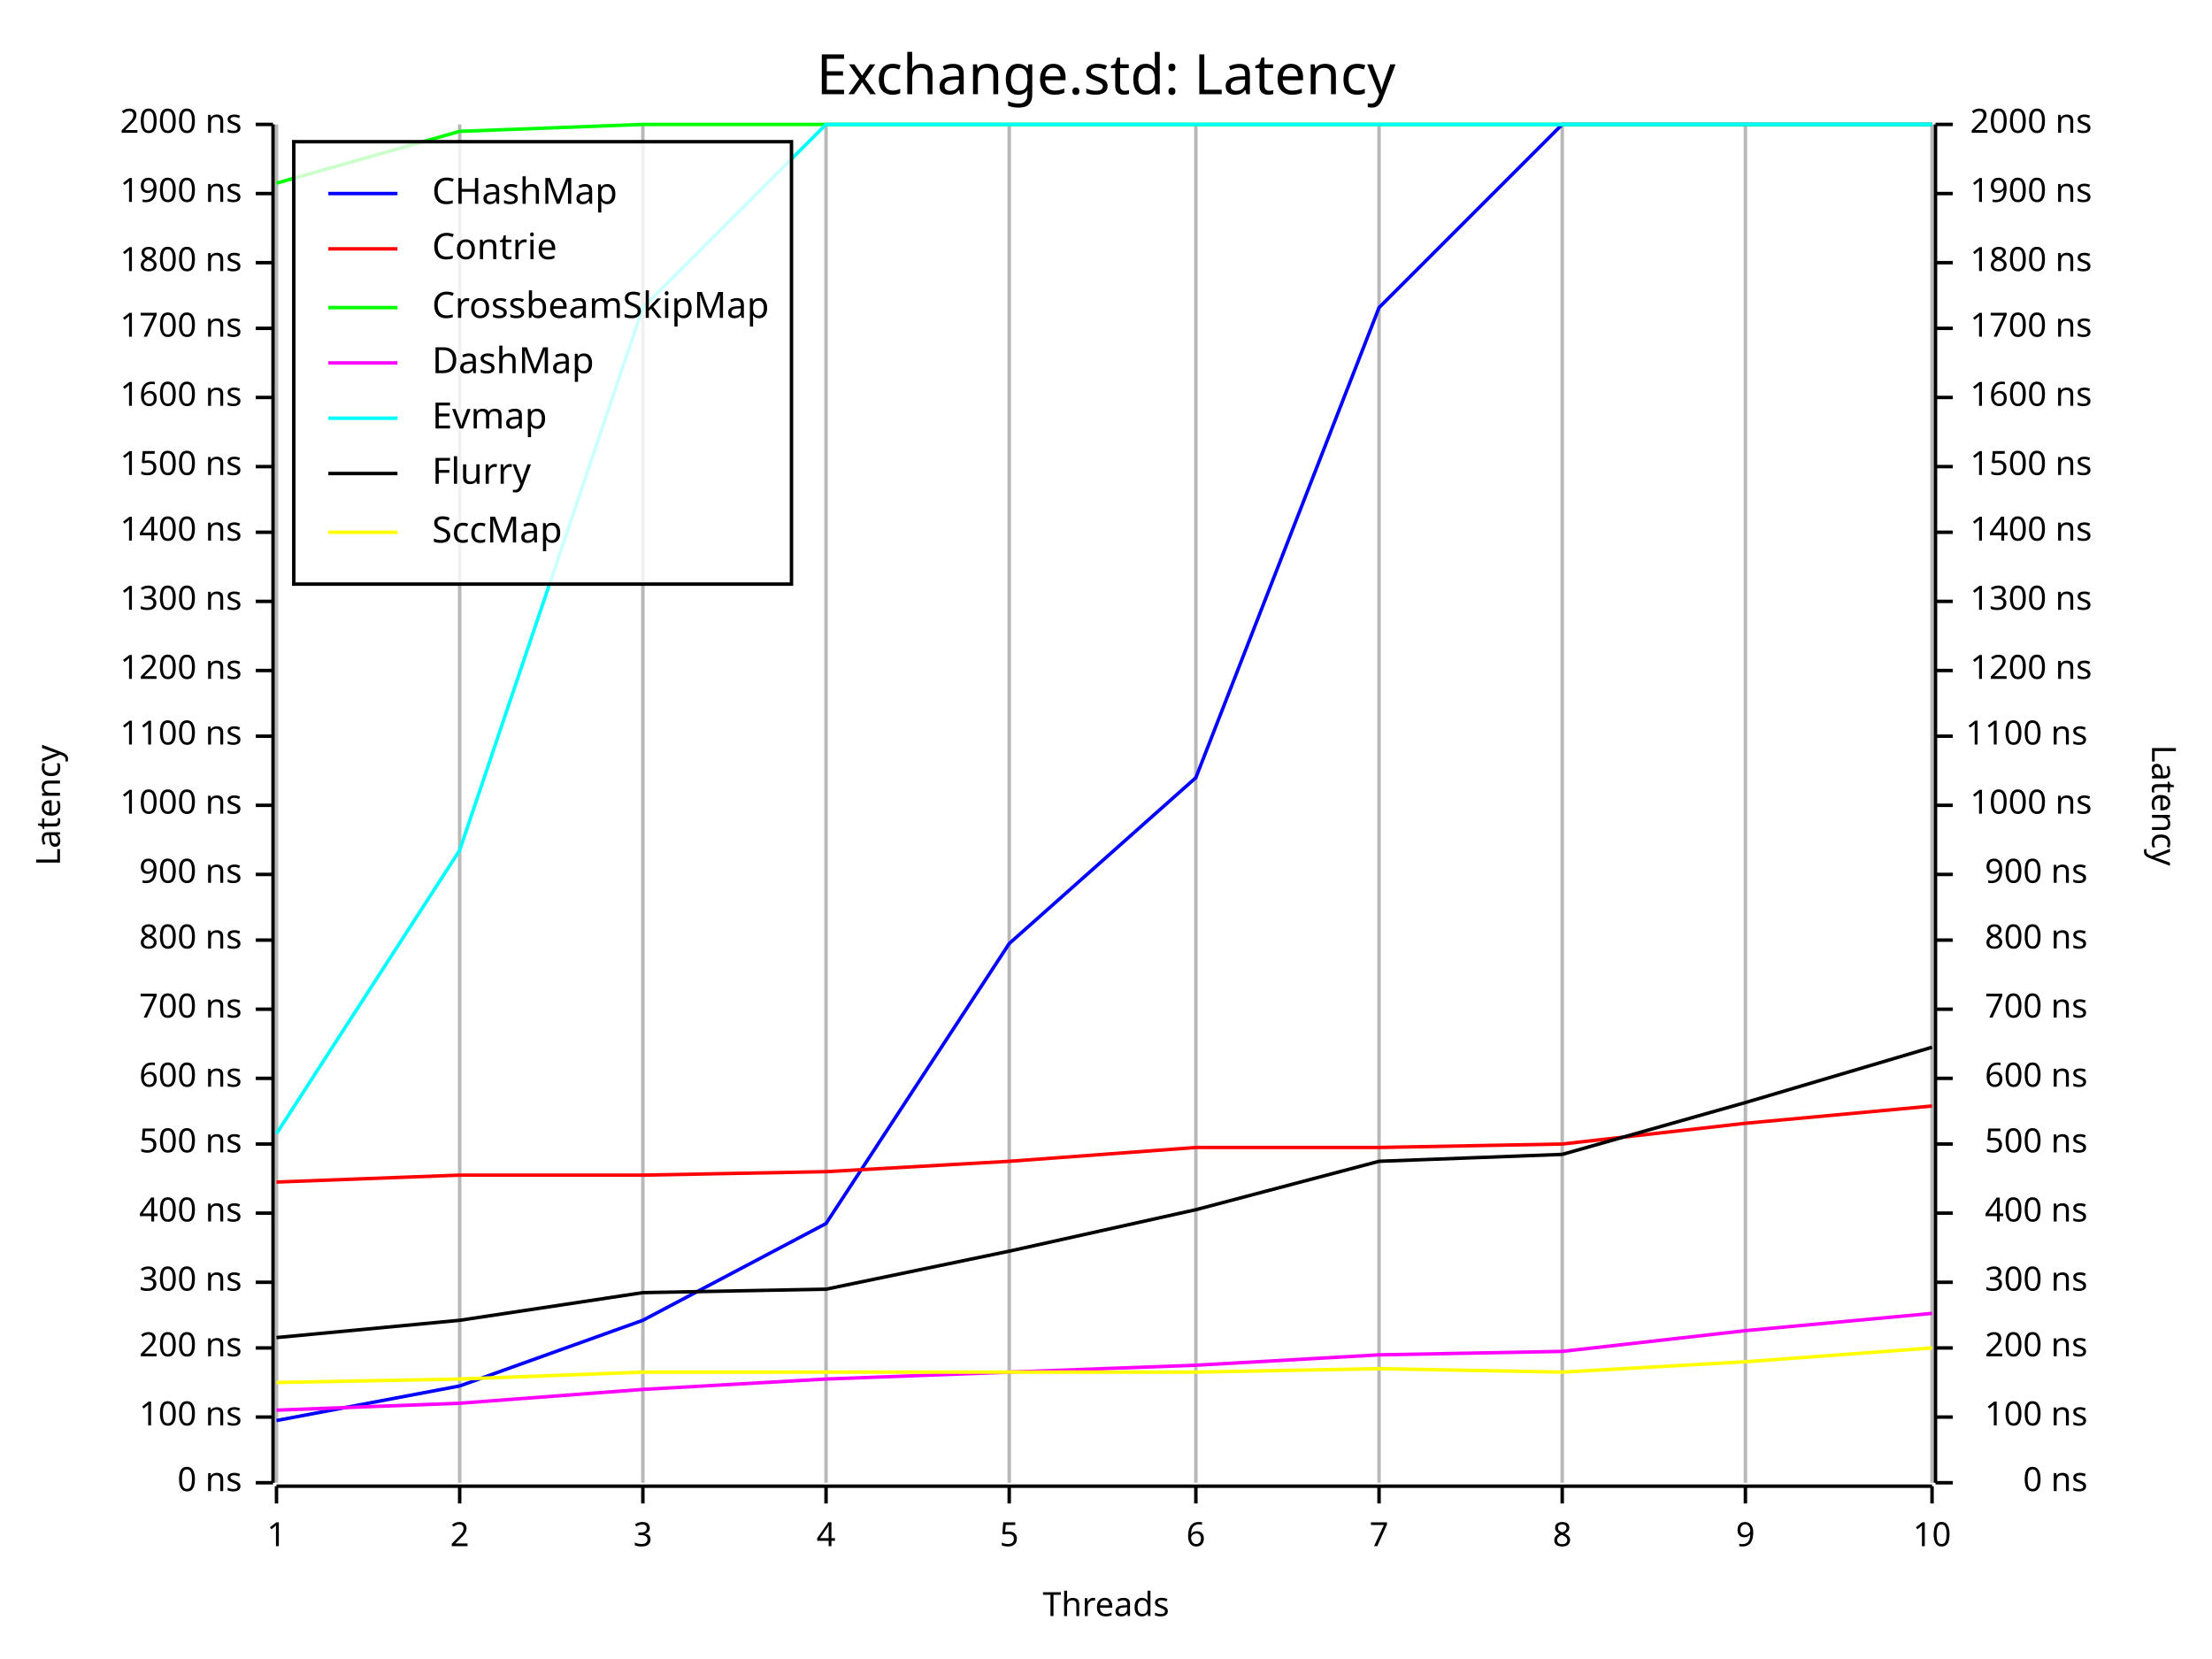
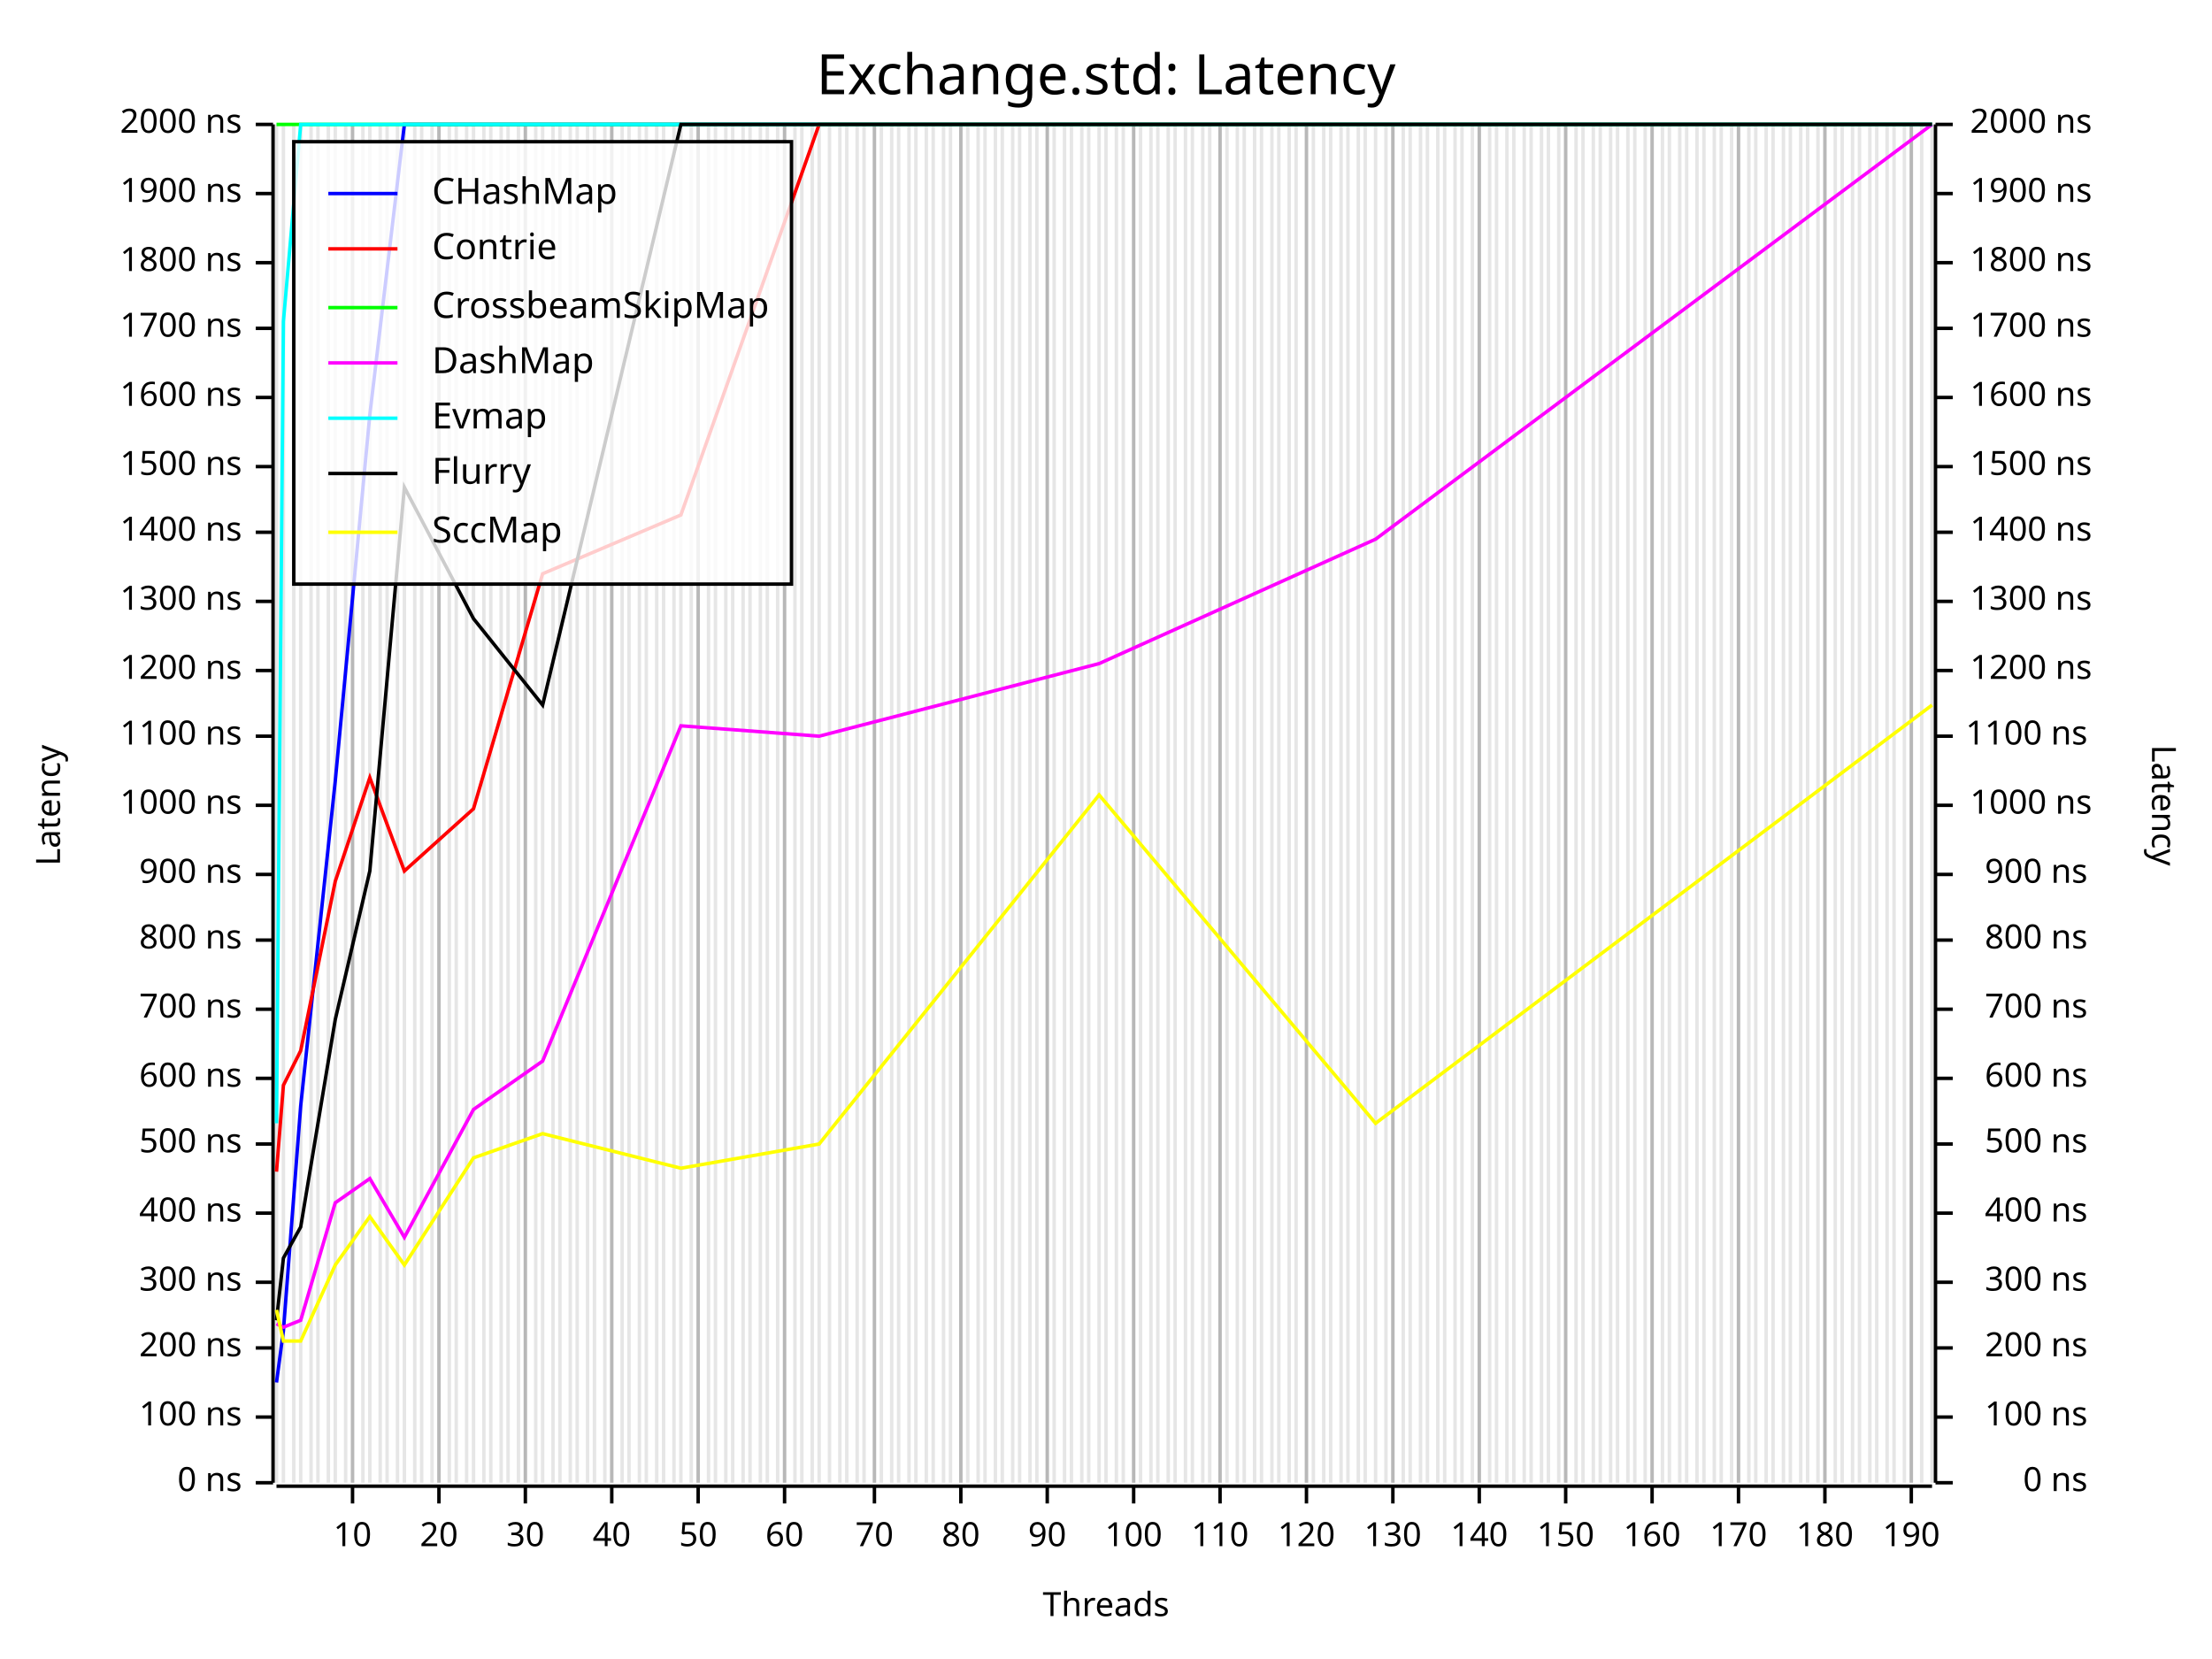
<svg xmlns="http://www.w3.org/2000/svg" width="640" height="480" viewBox="0 0 640 480">
  <rect x="0" y="0" width="640" height="480" opacity="1" fill="#FFFFFF" stroke="none" />
  <text x="320" y="15" dy="0.76em" text-anchor="middle" font-family="Fira Code" font-size="16.129" opacity="1" fill="#000000">
Exchange.std: Latency
</text>
  <line opacity="0.1" stroke="#000000" stroke-width="1" x1="80" y1="429" x2="80" y2="36" />
-   <line opacity="0.1" stroke="#000000" stroke-width="1" x1="133" y1="429" x2="133" y2="36" />
-   <line opacity="0.1" stroke="#000000" stroke-width="1" x1="186" y1="429" x2="186" y2="36" />
-   <line opacity="0.1" stroke="#000000" stroke-width="1" x1="239" y1="429" x2="239" y2="36" />
-   <line opacity="0.1" stroke="#000000" stroke-width="1" x1="292" y1="429" x2="292" y2="36" />
-   <line opacity="0.1" stroke="#000000" stroke-width="1" x1="346" y1="429" x2="346" y2="36" />
-   <line opacity="0.1" stroke="#000000" stroke-width="1" x1="399" y1="429" x2="399" y2="36" />
-   <line opacity="0.1" stroke="#000000" stroke-width="1" x1="452" y1="429" x2="452" y2="36" />
-   <line opacity="0.1" stroke="#000000" stroke-width="1" x1="505" y1="429" x2="505" y2="36" />
+   <line opacity="0.1" stroke="#000000" stroke-width="1" x1="82" y1="429" x2="82" y2="36" />
+   <line opacity="0.1" stroke="#000000" stroke-width="1" x1="85" y1="429" x2="85" y2="36" />
+   <line opacity="0.1" stroke="#000000" stroke-width="1" x1="87" y1="429" x2="87" y2="36" />
+   <line opacity="0.1" stroke="#000000" stroke-width="1" x1="90" y1="429" x2="90" y2="36" />
+   <line opacity="0.1" stroke="#000000" stroke-width="1" x1="92" y1="429" x2="92" y2="36" />
+   <line opacity="0.1" stroke="#000000" stroke-width="1" x1="95" y1="429" x2="95" y2="36" />
+   <line opacity="0.1" stroke="#000000" stroke-width="1" x1="97" y1="429" x2="97" y2="36" />
+   <line opacity="0.1" stroke="#000000" stroke-width="1" x1="100" y1="429" x2="100" y2="36" />
+   <line opacity="0.1" stroke="#000000" stroke-width="1" x1="102" y1="429" x2="102" y2="36" />
+   <line opacity="0.1" stroke="#000000" stroke-width="1" x1="105" y1="429" x2="105" y2="36" />
+   <line opacity="0.1" stroke="#000000" stroke-width="1" x1="107" y1="429" x2="107" y2="36" />
+   <line opacity="0.1" stroke="#000000" stroke-width="1" x1="110" y1="429" x2="110" y2="36" />
+   <line opacity="0.1" stroke="#000000" stroke-width="1" x1="112" y1="429" x2="112" y2="36" />
+   <line opacity="0.1" stroke="#000000" stroke-width="1" x1="115" y1="429" x2="115" y2="36" />
+   <line opacity="0.1" stroke="#000000" stroke-width="1" x1="117" y1="429" x2="117" y2="36" />
+   <line opacity="0.1" stroke="#000000" stroke-width="1" x1="120" y1="429" x2="120" y2="36" />
+   <line opacity="0.1" stroke="#000000" stroke-width="1" x1="122" y1="429" x2="122" y2="36" />
+   <line opacity="0.1" stroke="#000000" stroke-width="1" x1="125" y1="429" x2="125" y2="36" />
+   <line opacity="0.1" stroke="#000000" stroke-width="1" x1="127" y1="429" x2="127" y2="36" />
+   <line opacity="0.1" stroke="#000000" stroke-width="1" x1="130" y1="429" x2="130" y2="36" />
+   <line opacity="0.1" stroke="#000000" stroke-width="1" x1="132" y1="429" x2="132" y2="36" />
+   <line opacity="0.1" stroke="#000000" stroke-width="1" x1="135" y1="429" x2="135" y2="36" />
+   <line opacity="0.1" stroke="#000000" stroke-width="1" x1="137" y1="429" x2="137" y2="36" />
+   <line opacity="0.1" stroke="#000000" stroke-width="1" x1="140" y1="429" x2="140" y2="36" />
+   <line opacity="0.1" stroke="#000000" stroke-width="1" x1="142" y1="429" x2="142" y2="36" />
+   <line opacity="0.1" stroke="#000000" stroke-width="1" x1="145" y1="429" x2="145" y2="36" />
+   <line opacity="0.1" stroke="#000000" stroke-width="1" x1="147" y1="429" x2="147" y2="36" />
+   <line opacity="0.1" stroke="#000000" stroke-width="1" x1="150" y1="429" x2="150" y2="36" />
+   <line opacity="0.1" stroke="#000000" stroke-width="1" x1="152" y1="429" x2="152" y2="36" />
+   <line opacity="0.1" stroke="#000000" stroke-width="1" x1="155" y1="429" x2="155" y2="36" />
+   <line opacity="0.1" stroke="#000000" stroke-width="1" x1="157" y1="429" x2="157" y2="36" />
+   <line opacity="0.1" stroke="#000000" stroke-width="1" x1="160" y1="429" x2="160" y2="36" />
+   <line opacity="0.1" stroke="#000000" stroke-width="1" x1="162" y1="429" x2="162" y2="36" />
+   <line opacity="0.1" stroke="#000000" stroke-width="1" x1="165" y1="429" x2="165" y2="36" />
+   <line opacity="0.1" stroke="#000000" stroke-width="1" x1="167" y1="429" x2="167" y2="36" />
+   <line opacity="0.1" stroke="#000000" stroke-width="1" x1="170" y1="429" x2="170" y2="36" />
+   <line opacity="0.1" stroke="#000000" stroke-width="1" x1="172" y1="429" x2="172" y2="36" />
+   <line opacity="0.1" stroke="#000000" stroke-width="1" x1="175" y1="429" x2="175" y2="36" />
+   <line opacity="0.1" stroke="#000000" stroke-width="1" x1="177" y1="429" x2="177" y2="36" />
+   <line opacity="0.1" stroke="#000000" stroke-width="1" x1="180" y1="429" x2="180" y2="36" />
+   <line opacity="0.1" stroke="#000000" stroke-width="1" x1="182" y1="429" x2="182" y2="36" />
+   <line opacity="0.1" stroke="#000000" stroke-width="1" x1="185" y1="429" x2="185" y2="36" />
+   <line opacity="0.1" stroke="#000000" stroke-width="1" x1="187" y1="429" x2="187" y2="36" />
+   <line opacity="0.1" stroke="#000000" stroke-width="1" x1="190" y1="429" x2="190" y2="36" />
+   <line opacity="0.1" stroke="#000000" stroke-width="1" x1="192" y1="429" x2="192" y2="36" />
+   <line opacity="0.1" stroke="#000000" stroke-width="1" x1="195" y1="429" x2="195" y2="36" />
+   <line opacity="0.1" stroke="#000000" stroke-width="1" x1="197" y1="429" x2="197" y2="36" />
+   <line opacity="0.1" stroke="#000000" stroke-width="1" x1="200" y1="429" x2="200" y2="36" />
+   <line opacity="0.1" stroke="#000000" stroke-width="1" x1="202" y1="429" x2="202" y2="36" />
+   <line opacity="0.1" stroke="#000000" stroke-width="1" x1="205" y1="429" x2="205" y2="36" />
+   <line opacity="0.1" stroke="#000000" stroke-width="1" x1="207" y1="429" x2="207" y2="36" />
+   <line opacity="0.1" stroke="#000000" stroke-width="1" x1="210" y1="429" x2="210" y2="36" />
+   <line opacity="0.1" stroke="#000000" stroke-width="1" x1="212" y1="429" x2="212" y2="36" />
+   <line opacity="0.1" stroke="#000000" stroke-width="1" x1="215" y1="429" x2="215" y2="36" />
+   <line opacity="0.1" stroke="#000000" stroke-width="1" x1="217" y1="429" x2="217" y2="36" />
+   <line opacity="0.1" stroke="#000000" stroke-width="1" x1="220" y1="429" x2="220" y2="36" />
+   <line opacity="0.1" stroke="#000000" stroke-width="1" x1="222" y1="429" x2="222" y2="36" />
+   <line opacity="0.1" stroke="#000000" stroke-width="1" x1="225" y1="429" x2="225" y2="36" />
+   <line opacity="0.1" stroke="#000000" stroke-width="1" x1="227" y1="429" x2="227" y2="36" />
+   <line opacity="0.1" stroke="#000000" stroke-width="1" x1="230" y1="429" x2="230" y2="36" />
+   <line opacity="0.1" stroke="#000000" stroke-width="1" x1="232" y1="429" x2="232" y2="36" />
+   <line opacity="0.1" stroke="#000000" stroke-width="1" x1="235" y1="429" x2="235" y2="36" />
+   <line opacity="0.1" stroke="#000000" stroke-width="1" x1="237" y1="429" x2="237" y2="36" />
+   <line opacity="0.1" stroke="#000000" stroke-width="1" x1="240" y1="429" x2="240" y2="36" />
+   <line opacity="0.1" stroke="#000000" stroke-width="1" x1="243" y1="429" x2="243" y2="36" />
+   <line opacity="0.1" stroke="#000000" stroke-width="1" x1="245" y1="429" x2="245" y2="36" />
+   <line opacity="0.1" stroke="#000000" stroke-width="1" x1="248" y1="429" x2="248" y2="36" />
+   <line opacity="0.1" stroke="#000000" stroke-width="1" x1="250" y1="429" x2="250" y2="36" />
+   <line opacity="0.1" stroke="#000000" stroke-width="1" x1="253" y1="429" x2="253" y2="36" />
+   <line opacity="0.1" stroke="#000000" stroke-width="1" x1="255" y1="429" x2="255" y2="36" />
+   <line opacity="0.1" stroke="#000000" stroke-width="1" x1="258" y1="429" x2="258" y2="36" />
+   <line opacity="0.1" stroke="#000000" stroke-width="1" x1="260" y1="429" x2="260" y2="36" />
+   <line opacity="0.1" stroke="#000000" stroke-width="1" x1="263" y1="429" x2="263" y2="36" />
+   <line opacity="0.1" stroke="#000000" stroke-width="1" x1="265" y1="429" x2="265" y2="36" />
+   <line opacity="0.1" stroke="#000000" stroke-width="1" x1="268" y1="429" x2="268" y2="36" />
+   <line opacity="0.1" stroke="#000000" stroke-width="1" x1="270" y1="429" x2="270" y2="36" />
+   <line opacity="0.1" stroke="#000000" stroke-width="1" x1="273" y1="429" x2="273" y2="36" />
+   <line opacity="0.1" stroke="#000000" stroke-width="1" x1="275" y1="429" x2="275" y2="36" />
+   <line opacity="0.1" stroke="#000000" stroke-width="1" x1="278" y1="429" x2="278" y2="36" />
+   <line opacity="0.1" stroke="#000000" stroke-width="1" x1="280" y1="429" x2="280" y2="36" />
+   <line opacity="0.1" stroke="#000000" stroke-width="1" x1="283" y1="429" x2="283" y2="36" />
+   <line opacity="0.1" stroke="#000000" stroke-width="1" x1="285" y1="429" x2="285" y2="36" />
+   <line opacity="0.1" stroke="#000000" stroke-width="1" x1="288" y1="429" x2="288" y2="36" />
+   <line opacity="0.1" stroke="#000000" stroke-width="1" x1="290" y1="429" x2="290" y2="36" />
+   <line opacity="0.1" stroke="#000000" stroke-width="1" x1="293" y1="429" x2="293" y2="36" />
+   <line opacity="0.1" stroke="#000000" stroke-width="1" x1="295" y1="429" x2="295" y2="36" />
+   <line opacity="0.1" stroke="#000000" stroke-width="1" x1="298" y1="429" x2="298" y2="36" />
+   <line opacity="0.1" stroke="#000000" stroke-width="1" x1="300" y1="429" x2="300" y2="36" />
+   <line opacity="0.1" stroke="#000000" stroke-width="1" x1="303" y1="429" x2="303" y2="36" />
+   <line opacity="0.1" stroke="#000000" stroke-width="1" x1="305" y1="429" x2="305" y2="36" />
+   <line opacity="0.1" stroke="#000000" stroke-width="1" x1="308" y1="429" x2="308" y2="36" />
+   <line opacity="0.1" stroke="#000000" stroke-width="1" x1="310" y1="429" x2="310" y2="36" />
+   <line opacity="0.1" stroke="#000000" stroke-width="1" x1="313" y1="429" x2="313" y2="36" />
+   <line opacity="0.1" stroke="#000000" stroke-width="1" x1="315" y1="429" x2="315" y2="36" />
+   <line opacity="0.1" stroke="#000000" stroke-width="1" x1="318" y1="429" x2="318" y2="36" />
+   <line opacity="0.1" stroke="#000000" stroke-width="1" x1="320" y1="429" x2="320" y2="36" />
+   <line opacity="0.1" stroke="#000000" stroke-width="1" x1="323" y1="429" x2="323" y2="36" />
+   <line opacity="0.1" stroke="#000000" stroke-width="1" x1="325" y1="429" x2="325" y2="36" />
+   <line opacity="0.1" stroke="#000000" stroke-width="1" x1="328" y1="429" x2="328" y2="36" />
+   <line opacity="0.1" stroke="#000000" stroke-width="1" x1="330" y1="429" x2="330" y2="36" />
+   <line opacity="0.1" stroke="#000000" stroke-width="1" x1="333" y1="429" x2="333" y2="36" />
+   <line opacity="0.1" stroke="#000000" stroke-width="1" x1="335" y1="429" x2="335" y2="36" />
+   <line opacity="0.1" stroke="#000000" stroke-width="1" x1="338" y1="429" x2="338" y2="36" />
+   <line opacity="0.1" stroke="#000000" stroke-width="1" x1="340" y1="429" x2="340" y2="36" />
+   <line opacity="0.1" stroke="#000000" stroke-width="1" x1="343" y1="429" x2="343" y2="36" />
+   <line opacity="0.1" stroke="#000000" stroke-width="1" x1="345" y1="429" x2="345" y2="36" />
+   <line opacity="0.1" stroke="#000000" stroke-width="1" x1="348" y1="429" x2="348" y2="36" />
+   <line opacity="0.1" stroke="#000000" stroke-width="1" x1="350" y1="429" x2="350" y2="36" />
+   <line opacity="0.1" stroke="#000000" stroke-width="1" x1="353" y1="429" x2="353" y2="36" />
+   <line opacity="0.1" stroke="#000000" stroke-width="1" x1="355" y1="429" x2="355" y2="36" />
+   <line opacity="0.1" stroke="#000000" stroke-width="1" x1="358" y1="429" x2="358" y2="36" />
+   <line opacity="0.1" stroke="#000000" stroke-width="1" x1="360" y1="429" x2="360" y2="36" />
+   <line opacity="0.1" stroke="#000000" stroke-width="1" x1="363" y1="429" x2="363" y2="36" />
+   <line opacity="0.1" stroke="#000000" stroke-width="1" x1="365" y1="429" x2="365" y2="36" />
+   <line opacity="0.1" stroke="#000000" stroke-width="1" x1="368" y1="429" x2="368" y2="36" />
+   <line opacity="0.1" stroke="#000000" stroke-width="1" x1="370" y1="429" x2="370" y2="36" />
+   <line opacity="0.1" stroke="#000000" stroke-width="1" x1="373" y1="429" x2="373" y2="36" />
+   <line opacity="0.1" stroke="#000000" stroke-width="1" x1="375" y1="429" x2="375" y2="36" />
+   <line opacity="0.1" stroke="#000000" stroke-width="1" x1="378" y1="429" x2="378" y2="36" />
+   <line opacity="0.1" stroke="#000000" stroke-width="1" x1="380" y1="429" x2="380" y2="36" />
+   <line opacity="0.1" stroke="#000000" stroke-width="1" x1="383" y1="429" x2="383" y2="36" />
+   <line opacity="0.1" stroke="#000000" stroke-width="1" x1="385" y1="429" x2="385" y2="36" />
+   <line opacity="0.1" stroke="#000000" stroke-width="1" x1="388" y1="429" x2="388" y2="36" />
+   <line opacity="0.1" stroke="#000000" stroke-width="1" x1="390" y1="429" x2="390" y2="36" />
+   <line opacity="0.1" stroke="#000000" stroke-width="1" x1="393" y1="429" x2="393" y2="36" />
+   <line opacity="0.1" stroke="#000000" stroke-width="1" x1="395" y1="429" x2="395" y2="36" />
+   <line opacity="0.1" stroke="#000000" stroke-width="1" x1="398" y1="429" x2="398" y2="36" />
+   <line opacity="0.1" stroke="#000000" stroke-width="1" x1="401" y1="429" x2="401" y2="36" />
+   <line opacity="0.1" stroke="#000000" stroke-width="1" x1="403" y1="429" x2="403" y2="36" />
+   <line opacity="0.1" stroke="#000000" stroke-width="1" x1="406" y1="429" x2="406" y2="36" />
+   <line opacity="0.1" stroke="#000000" stroke-width="1" x1="408" y1="429" x2="408" y2="36" />
+   <line opacity="0.1" stroke="#000000" stroke-width="1" x1="411" y1="429" x2="411" y2="36" />
+   <line opacity="0.1" stroke="#000000" stroke-width="1" x1="413" y1="429" x2="413" y2="36" />
+   <line opacity="0.1" stroke="#000000" stroke-width="1" x1="416" y1="429" x2="416" y2="36" />
+   <line opacity="0.1" stroke="#000000" stroke-width="1" x1="418" y1="429" x2="418" y2="36" />
+   <line opacity="0.1" stroke="#000000" stroke-width="1" x1="421" y1="429" x2="421" y2="36" />
+   <line opacity="0.1" stroke="#000000" stroke-width="1" x1="423" y1="429" x2="423" y2="36" />
+   <line opacity="0.1" stroke="#000000" stroke-width="1" x1="426" y1="429" x2="426" y2="36" />
+   <line opacity="0.1" stroke="#000000" stroke-width="1" x1="428" y1="429" x2="428" y2="36" />
+   <line opacity="0.1" stroke="#000000" stroke-width="1" x1="431" y1="429" x2="431" y2="36" />
+   <line opacity="0.1" stroke="#000000" stroke-width="1" x1="433" y1="429" x2="433" y2="36" />
+   <line opacity="0.1" stroke="#000000" stroke-width="1" x1="436" y1="429" x2="436" y2="36" />
+   <line opacity="0.1" stroke="#000000" stroke-width="1" x1="438" y1="429" x2="438" y2="36" />
+   <line opacity="0.1" stroke="#000000" stroke-width="1" x1="441" y1="429" x2="441" y2="36" />
+   <line opacity="0.1" stroke="#000000" stroke-width="1" x1="443" y1="429" x2="443" y2="36" />
+   <line opacity="0.1" stroke="#000000" stroke-width="1" x1="446" y1="429" x2="446" y2="36" />
+   <line opacity="0.1" stroke="#000000" stroke-width="1" x1="448" y1="429" x2="448" y2="36" />
+   <line opacity="0.1" stroke="#000000" stroke-width="1" x1="451" y1="429" x2="451" y2="36" />
+   <line opacity="0.1" stroke="#000000" stroke-width="1" x1="453" y1="429" x2="453" y2="36" />
+   <line opacity="0.1" stroke="#000000" stroke-width="1" x1="456" y1="429" x2="456" y2="36" />
+   <line opacity="0.1" stroke="#000000" stroke-width="1" x1="458" y1="429" x2="458" y2="36" />
+   <line opacity="0.1" stroke="#000000" stroke-width="1" x1="461" y1="429" x2="461" y2="36" />
+   <line opacity="0.1" stroke="#000000" stroke-width="1" x1="463" y1="429" x2="463" y2="36" />
+   <line opacity="0.1" stroke="#000000" stroke-width="1" x1="466" y1="429" x2="466" y2="36" />
+   <line opacity="0.1" stroke="#000000" stroke-width="1" x1="468" y1="429" x2="468" y2="36" />
+   <line opacity="0.1" stroke="#000000" stroke-width="1" x1="471" y1="429" x2="471" y2="36" />
+   <line opacity="0.1" stroke="#000000" stroke-width="1" x1="473" y1="429" x2="473" y2="36" />
+   <line opacity="0.1" stroke="#000000" stroke-width="1" x1="476" y1="429" x2="476" y2="36" />
+   <line opacity="0.1" stroke="#000000" stroke-width="1" x1="478" y1="429" x2="478" y2="36" />
+   <line opacity="0.1" stroke="#000000" stroke-width="1" x1="481" y1="429" x2="481" y2="36" />
+   <line opacity="0.1" stroke="#000000" stroke-width="1" x1="483" y1="429" x2="483" y2="36" />
+   <line opacity="0.1" stroke="#000000" stroke-width="1" x1="486" y1="429" x2="486" y2="36" />
+   <line opacity="0.1" stroke="#000000" stroke-width="1" x1="488" y1="429" x2="488" y2="36" />
+   <line opacity="0.1" stroke="#000000" stroke-width="1" x1="491" y1="429" x2="491" y2="36" />
+   <line opacity="0.1" stroke="#000000" stroke-width="1" x1="493" y1="429" x2="493" y2="36" />
+   <line opacity="0.1" stroke="#000000" stroke-width="1" x1="496" y1="429" x2="496" y2="36" />
+   <line opacity="0.1" stroke="#000000" stroke-width="1" x1="498" y1="429" x2="498" y2="36" />
+   <line opacity="0.1" stroke="#000000" stroke-width="1" x1="501" y1="429" x2="501" y2="36" />
+   <line opacity="0.1" stroke="#000000" stroke-width="1" x1="503" y1="429" x2="503" y2="36" />
+   <line opacity="0.1" stroke="#000000" stroke-width="1" x1="506" y1="429" x2="506" y2="36" />
+   <line opacity="0.1" stroke="#000000" stroke-width="1" x1="508" y1="429" x2="508" y2="36" />
+   <line opacity="0.1" stroke="#000000" stroke-width="1" x1="511" y1="429" x2="511" y2="36" />
+   <line opacity="0.1" stroke="#000000" stroke-width="1" x1="513" y1="429" x2="513" y2="36" />
+   <line opacity="0.1" stroke="#000000" stroke-width="1" x1="516" y1="429" x2="516" y2="36" />
+   <line opacity="0.1" stroke="#000000" stroke-width="1" x1="518" y1="429" x2="518" y2="36" />
+   <line opacity="0.1" stroke="#000000" stroke-width="1" x1="521" y1="429" x2="521" y2="36" />
+   <line opacity="0.1" stroke="#000000" stroke-width="1" x1="523" y1="429" x2="523" y2="36" />
+   <line opacity="0.1" stroke="#000000" stroke-width="1" x1="526" y1="429" x2="526" y2="36" />
+   <line opacity="0.1" stroke="#000000" stroke-width="1" x1="528" y1="429" x2="528" y2="36" />
+   <line opacity="0.1" stroke="#000000" stroke-width="1" x1="531" y1="429" x2="531" y2="36" />
+   <line opacity="0.1" stroke="#000000" stroke-width="1" x1="533" y1="429" x2="533" y2="36" />
+   <line opacity="0.1" stroke="#000000" stroke-width="1" x1="536" y1="429" x2="536" y2="36" />
+   <line opacity="0.1" stroke="#000000" stroke-width="1" x1="538" y1="429" x2="538" y2="36" />
+   <line opacity="0.1" stroke="#000000" stroke-width="1" x1="541" y1="429" x2="541" y2="36" />
+   <line opacity="0.1" stroke="#000000" stroke-width="1" x1="543" y1="429" x2="543" y2="36" />
+   <line opacity="0.1" stroke="#000000" stroke-width="1" x1="546" y1="429" x2="546" y2="36" />
+   <line opacity="0.1" stroke="#000000" stroke-width="1" x1="548" y1="429" x2="548" y2="36" />
+   <line opacity="0.1" stroke="#000000" stroke-width="1" x1="551" y1="429" x2="551" y2="36" />
+   <line opacity="0.1" stroke="#000000" stroke-width="1" x1="553" y1="429" x2="553" y2="36" />
+   <line opacity="0.1" stroke="#000000" stroke-width="1" x1="556" y1="429" x2="556" y2="36" />
  <line opacity="0.1" stroke="#000000" stroke-width="1" x1="559" y1="429" x2="559" y2="36" />
  <text x="10" y="233" dy="0.76em" text-anchor="middle" font-family="sans-serif" font-size="9.677" opacity="1" fill="#000000" transform="rotate(270, 10, 233)">
Latency
</text>
  <text x="320" y="470" dy="-0.5ex" text-anchor="middle" font-family="sans-serif" font-size="9.677" opacity="1" fill="#000000">
Threads
</text>
  <text x="630" y="233" dy="0.76em" text-anchor="middle" font-family="sans-serif" font-size="9.677" opacity="1" fill="#000000" transform="rotate(90, 630, 233)">
Latency
</text>
-   <line opacity="0.2" stroke="#000000" stroke-width="1" x1="80" y1="429" x2="80" y2="36" />
-   <line opacity="0.2" stroke="#000000" stroke-width="1" x1="133" y1="429" x2="133" y2="36" />
-   <line opacity="0.2" stroke="#000000" stroke-width="1" x1="186" y1="429" x2="186" y2="36" />
-   <line opacity="0.2" stroke="#000000" stroke-width="1" x1="239" y1="429" x2="239" y2="36" />
-   <line opacity="0.2" stroke="#000000" stroke-width="1" x1="292" y1="429" x2="292" y2="36" />
-   <line opacity="0.2" stroke="#000000" stroke-width="1" x1="346" y1="429" x2="346" y2="36" />
-   <line opacity="0.2" stroke="#000000" stroke-width="1" x1="399" y1="429" x2="399" y2="36" />
-   <line opacity="0.2" stroke="#000000" stroke-width="1" x1="452" y1="429" x2="452" y2="36" />
-   <line opacity="0.2" stroke="#000000" stroke-width="1" x1="505" y1="429" x2="505" y2="36" />
-   <line opacity="0.2" stroke="#000000" stroke-width="1" x1="559" y1="429" x2="559" y2="36" />
+   <line opacity="0.2" stroke="#000000" stroke-width="1" x1="102" y1="429" x2="102" y2="36" />
+   <line opacity="0.2" stroke="#000000" stroke-width="1" x1="127" y1="429" x2="127" y2="36" />
+   <line opacity="0.2" stroke="#000000" stroke-width="1" x1="152" y1="429" x2="152" y2="36" />
+   <line opacity="0.2" stroke="#000000" stroke-width="1" x1="177" y1="429" x2="177" y2="36" />
+   <line opacity="0.2" stroke="#000000" stroke-width="1" x1="202" y1="429" x2="202" y2="36" />
+   <line opacity="0.2" stroke="#000000" stroke-width="1" x1="227" y1="429" x2="227" y2="36" />
+   <line opacity="0.2" stroke="#000000" stroke-width="1" x1="253" y1="429" x2="253" y2="36" />
+   <line opacity="0.2" stroke="#000000" stroke-width="1" x1="278" y1="429" x2="278" y2="36" />
+   <line opacity="0.2" stroke="#000000" stroke-width="1" x1="303" y1="429" x2="303" y2="36" />
+   <line opacity="0.2" stroke="#000000" stroke-width="1" x1="328" y1="429" x2="328" y2="36" />
+   <line opacity="0.2" stroke="#000000" stroke-width="1" x1="353" y1="429" x2="353" y2="36" />
+   <line opacity="0.2" stroke="#000000" stroke-width="1" x1="378" y1="429" x2="378" y2="36" />
+   <line opacity="0.2" stroke="#000000" stroke-width="1" x1="403" y1="429" x2="403" y2="36" />
+   <line opacity="0.2" stroke="#000000" stroke-width="1" x1="428" y1="429" x2="428" y2="36" />
+   <line opacity="0.2" stroke="#000000" stroke-width="1" x1="453" y1="429" x2="453" y2="36" />
+   <line opacity="0.2" stroke="#000000" stroke-width="1" x1="478" y1="429" x2="478" y2="36" />
+   <line opacity="0.2" stroke="#000000" stroke-width="1" x1="503" y1="429" x2="503" y2="36" />
+   <line opacity="0.2" stroke="#000000" stroke-width="1" x1="528" y1="429" x2="528" y2="36" />
+   <line opacity="0.2" stroke="#000000" stroke-width="1" x1="553" y1="429" x2="553" y2="36" />
  <polyline fill="none" opacity="1" stroke="#000000" stroke-width="1" points="79,36 79,429 " />
  <text x="70" y="429" dy="0.5ex" text-anchor="end" font-family="sans-serif" font-size="9.677" opacity="1" fill="#000000">
0 ns
</text>
  <polyline fill="none" opacity="1" stroke="#000000" stroke-width="1" points="74,429 79,429 " />
  <text x="70" y="410" dy="0.5ex" text-anchor="end" font-family="sans-serif" font-size="9.677" opacity="1" fill="#000000">
100 ns
</text>
  <polyline fill="none" opacity="1" stroke="#000000" stroke-width="1" points="74,410 79,410 " />
  <text x="70" y="390" dy="0.5ex" text-anchor="end" font-family="sans-serif" font-size="9.677" opacity="1" fill="#000000">
200 ns
</text>
  <polyline fill="none" opacity="1" stroke="#000000" stroke-width="1" points="74,390 79,390 " />
  <text x="70" y="371" dy="0.5ex" text-anchor="end" font-family="sans-serif" font-size="9.677" opacity="1" fill="#000000">
300 ns
</text>
  <polyline fill="none" opacity="1" stroke="#000000" stroke-width="1" points="74,371 79,371 " />
  <text x="70" y="351" dy="0.5ex" text-anchor="end" font-family="sans-serif" font-size="9.677" opacity="1" fill="#000000">
400 ns
</text>
  <polyline fill="none" opacity="1" stroke="#000000" stroke-width="1" points="74,351 79,351 " />
  <text x="70" y="331" dy="0.5ex" text-anchor="end" font-family="sans-serif" font-size="9.677" opacity="1" fill="#000000">
500 ns
</text>
  <polyline fill="none" opacity="1" stroke="#000000" stroke-width="1" points="74,331 79,331 " />
  <text x="70" y="312" dy="0.5ex" text-anchor="end" font-family="sans-serif" font-size="9.677" opacity="1" fill="#000000">
600 ns
</text>
  <polyline fill="none" opacity="1" stroke="#000000" stroke-width="1" points="74,312 79,312 " />
  <text x="70" y="292" dy="0.5ex" text-anchor="end" font-family="sans-serif" font-size="9.677" opacity="1" fill="#000000">
700 ns
</text>
  <polyline fill="none" opacity="1" stroke="#000000" stroke-width="1" points="74,292 79,292 " />
  <text x="70" y="272" dy="0.5ex" text-anchor="end" font-family="sans-serif" font-size="9.677" opacity="1" fill="#000000">
800 ns
</text>
  <polyline fill="none" opacity="1" stroke="#000000" stroke-width="1" points="74,272 79,272 " />
  <text x="70" y="253" dy="0.5ex" text-anchor="end" font-family="sans-serif" font-size="9.677" opacity="1" fill="#000000">
900 ns
</text>
  <polyline fill="none" opacity="1" stroke="#000000" stroke-width="1" points="74,253 79,253 " />
  <text x="70" y="233" dy="0.5ex" text-anchor="end" font-family="sans-serif" font-size="9.677" opacity="1" fill="#000000">
1000 ns
</text>
  <polyline fill="none" opacity="1" stroke="#000000" stroke-width="1" points="74,233 79,233 " />
  <text x="70" y="213" dy="0.5ex" text-anchor="end" font-family="sans-serif" font-size="9.677" opacity="1" fill="#000000">
1100 ns
</text>
  <polyline fill="none" opacity="1" stroke="#000000" stroke-width="1" points="74,213 79,213 " />
  <text x="70" y="194" dy="0.5ex" text-anchor="end" font-family="sans-serif" font-size="9.677" opacity="1" fill="#000000">
1200 ns
</text>
  <polyline fill="none" opacity="1" stroke="#000000" stroke-width="1" points="74,194 79,194 " />
  <text x="70" y="174" dy="0.5ex" text-anchor="end" font-family="sans-serif" font-size="9.677" opacity="1" fill="#000000">
1300 ns
</text>
  <polyline fill="none" opacity="1" stroke="#000000" stroke-width="1" points="74,174 79,174 " />
  <text x="70" y="154" dy="0.5ex" text-anchor="end" font-family="sans-serif" font-size="9.677" opacity="1" fill="#000000">
1400 ns
</text>
  <polyline fill="none" opacity="1" stroke="#000000" stroke-width="1" points="74,154 79,154 " />
  <text x="70" y="135" dy="0.5ex" text-anchor="end" font-family="sans-serif" font-size="9.677" opacity="1" fill="#000000">
1500 ns
</text>
  <polyline fill="none" opacity="1" stroke="#000000" stroke-width="1" points="74,135 79,135 " />
  <text x="70" y="115" dy="0.5ex" text-anchor="end" font-family="sans-serif" font-size="9.677" opacity="1" fill="#000000">
1600 ns
</text>
  <polyline fill="none" opacity="1" stroke="#000000" stroke-width="1" points="74,115 79,115 " />
  <text x="70" y="95" dy="0.5ex" text-anchor="end" font-family="sans-serif" font-size="9.677" opacity="1" fill="#000000">
1700 ns
</text>
  <polyline fill="none" opacity="1" stroke="#000000" stroke-width="1" points="74,95 79,95 " />
  <text x="70" y="76" dy="0.5ex" text-anchor="end" font-family="sans-serif" font-size="9.677" opacity="1" fill="#000000">
1800 ns
</text>
  <polyline fill="none" opacity="1" stroke="#000000" stroke-width="1" points="74,76 79,76 " />
  <text x="70" y="56" dy="0.5ex" text-anchor="end" font-family="sans-serif" font-size="9.677" opacity="1" fill="#000000">
1900 ns
</text>
  <polyline fill="none" opacity="1" stroke="#000000" stroke-width="1" points="74,56 79,56 " />
  <text x="70" y="36" dy="0.5ex" text-anchor="end" font-family="sans-serif" font-size="9.677" opacity="1" fill="#000000">
2000 ns
</text>
  <polyline fill="none" opacity="1" stroke="#000000" stroke-width="1" points="74,36 79,36 " />
  <polyline fill="none" opacity="1" stroke="#000000" stroke-width="1" points="80,430 559,430 " />
-   <text x="80" y="440" dy="0.76em" text-anchor="middle" font-family="sans-serif" font-size="9.677" opacity="1" fill="#000000">
- 1
- </text>
-   <polyline fill="none" opacity="1" stroke="#000000" stroke-width="1" points="80,430 80,435 " />
-   <text x="133" y="440" dy="0.76em" text-anchor="middle" font-family="sans-serif" font-size="9.677" opacity="1" fill="#000000">
- 2
- </text>
-   <polyline fill="none" opacity="1" stroke="#000000" stroke-width="1" points="133,430 133,435 " />
-   <text x="186" y="440" dy="0.76em" text-anchor="middle" font-family="sans-serif" font-size="9.677" opacity="1" fill="#000000">
- 3
- </text>
-   <polyline fill="none" opacity="1" stroke="#000000" stroke-width="1" points="186,430 186,435 " />
-   <text x="239" y="440" dy="0.76em" text-anchor="middle" font-family="sans-serif" font-size="9.677" opacity="1" fill="#000000">
- 4
- </text>
-   <polyline fill="none" opacity="1" stroke="#000000" stroke-width="1" points="239,430 239,435 " />
-   <text x="292" y="440" dy="0.76em" text-anchor="middle" font-family="sans-serif" font-size="9.677" opacity="1" fill="#000000">
- 5
- </text>
-   <polyline fill="none" opacity="1" stroke="#000000" stroke-width="1" points="292,430 292,435 " />
-   <text x="346" y="440" dy="0.76em" text-anchor="middle" font-family="sans-serif" font-size="9.677" opacity="1" fill="#000000">
- 6
- </text>
-   <polyline fill="none" opacity="1" stroke="#000000" stroke-width="1" points="346,430 346,435 " />
-   <text x="399" y="440" dy="0.76em" text-anchor="middle" font-family="sans-serif" font-size="9.677" opacity="1" fill="#000000">
- 7
- </text>
-   <polyline fill="none" opacity="1" stroke="#000000" stroke-width="1" points="399,430 399,435 " />
-   <text x="452" y="440" dy="0.76em" text-anchor="middle" font-family="sans-serif" font-size="9.677" opacity="1" fill="#000000">
- 8
- </text>
-   <polyline fill="none" opacity="1" stroke="#000000" stroke-width="1" points="452,430 452,435 " />
-   <text x="505" y="440" dy="0.76em" text-anchor="middle" font-family="sans-serif" font-size="9.677" opacity="1" fill="#000000">
- 9
- </text>
-   <polyline fill="none" opacity="1" stroke="#000000" stroke-width="1" points="505,430 505,435 " />
-   <text x="559" y="440" dy="0.76em" text-anchor="middle" font-family="sans-serif" font-size="9.677" opacity="1" fill="#000000">
+   <text x="102" y="440" dy="0.76em" text-anchor="middle" font-family="sans-serif" font-size="9.677" opacity="1" fill="#000000">
10
</text>
-   <polyline fill="none" opacity="1" stroke="#000000" stroke-width="1" points="559,430 559,435 " />
+   <polyline fill="none" opacity="1" stroke="#000000" stroke-width="1" points="102,430 102,435 " />
+   <text x="127" y="440" dy="0.76em" text-anchor="middle" font-family="sans-serif" font-size="9.677" opacity="1" fill="#000000">
+ 20
+ </text>
+   <polyline fill="none" opacity="1" stroke="#000000" stroke-width="1" points="127,430 127,435 " />
+   <text x="152" y="440" dy="0.76em" text-anchor="middle" font-family="sans-serif" font-size="9.677" opacity="1" fill="#000000">
+ 30
+ </text>
+   <polyline fill="none" opacity="1" stroke="#000000" stroke-width="1" points="152,430 152,435 " />
+   <text x="177" y="440" dy="0.76em" text-anchor="middle" font-family="sans-serif" font-size="9.677" opacity="1" fill="#000000">
+ 40
+ </text>
+   <polyline fill="none" opacity="1" stroke="#000000" stroke-width="1" points="177,430 177,435 " />
+   <text x="202" y="440" dy="0.76em" text-anchor="middle" font-family="sans-serif" font-size="9.677" opacity="1" fill="#000000">
+ 50
+ </text>
+   <polyline fill="none" opacity="1" stroke="#000000" stroke-width="1" points="202,430 202,435 " />
+   <text x="227" y="440" dy="0.76em" text-anchor="middle" font-family="sans-serif" font-size="9.677" opacity="1" fill="#000000">
+ 60
+ </text>
+   <polyline fill="none" opacity="1" stroke="#000000" stroke-width="1" points="227,430 227,435 " />
+   <text x="253" y="440" dy="0.76em" text-anchor="middle" font-family="sans-serif" font-size="9.677" opacity="1" fill="#000000">
+ 70
+ </text>
+   <polyline fill="none" opacity="1" stroke="#000000" stroke-width="1" points="253,430 253,435 " />
+   <text x="278" y="440" dy="0.76em" text-anchor="middle" font-family="sans-serif" font-size="9.677" opacity="1" fill="#000000">
+ 80
+ </text>
+   <polyline fill="none" opacity="1" stroke="#000000" stroke-width="1" points="278,430 278,435 " />
+   <text x="303" y="440" dy="0.76em" text-anchor="middle" font-family="sans-serif" font-size="9.677" opacity="1" fill="#000000">
+ 90
+ </text>
+   <polyline fill="none" opacity="1" stroke="#000000" stroke-width="1" points="303,430 303,435 " />
+   <text x="328" y="440" dy="0.76em" text-anchor="middle" font-family="sans-serif" font-size="9.677" opacity="1" fill="#000000">
+ 100
+ </text>
+   <polyline fill="none" opacity="1" stroke="#000000" stroke-width="1" points="328,430 328,435 " />
+   <text x="353" y="440" dy="0.76em" text-anchor="middle" font-family="sans-serif" font-size="9.677" opacity="1" fill="#000000">
+ 110
+ </text>
+   <polyline fill="none" opacity="1" stroke="#000000" stroke-width="1" points="353,430 353,435 " />
+   <text x="378" y="440" dy="0.76em" text-anchor="middle" font-family="sans-serif" font-size="9.677" opacity="1" fill="#000000">
+ 120
+ </text>
+   <polyline fill="none" opacity="1" stroke="#000000" stroke-width="1" points="378,430 378,435 " />
+   <text x="403" y="440" dy="0.76em" text-anchor="middle" font-family="sans-serif" font-size="9.677" opacity="1" fill="#000000">
+ 130
+ </text>
+   <polyline fill="none" opacity="1" stroke="#000000" stroke-width="1" points="403,430 403,435 " />
+   <text x="428" y="440" dy="0.76em" text-anchor="middle" font-family="sans-serif" font-size="9.677" opacity="1" fill="#000000">
+ 140
+ </text>
+   <polyline fill="none" opacity="1" stroke="#000000" stroke-width="1" points="428,430 428,435 " />
+   <text x="453" y="440" dy="0.76em" text-anchor="middle" font-family="sans-serif" font-size="9.677" opacity="1" fill="#000000">
+ 150
+ </text>
+   <polyline fill="none" opacity="1" stroke="#000000" stroke-width="1" points="453,430 453,435 " />
+   <text x="478" y="440" dy="0.76em" text-anchor="middle" font-family="sans-serif" font-size="9.677" opacity="1" fill="#000000">
+ 160
+ </text>
+   <polyline fill="none" opacity="1" stroke="#000000" stroke-width="1" points="478,430 478,435 " />
+   <text x="503" y="440" dy="0.76em" text-anchor="middle" font-family="sans-serif" font-size="9.677" opacity="1" fill="#000000">
+ 170
+ </text>
+   <polyline fill="none" opacity="1" stroke="#000000" stroke-width="1" points="503,430 503,435 " />
+   <text x="528" y="440" dy="0.76em" text-anchor="middle" font-family="sans-serif" font-size="9.677" opacity="1" fill="#000000">
+ 180
+ </text>
+   <polyline fill="none" opacity="1" stroke="#000000" stroke-width="1" points="528,430 528,435 " />
+   <text x="553" y="440" dy="0.76em" text-anchor="middle" font-family="sans-serif" font-size="9.677" opacity="1" fill="#000000">
+ 190
+ </text>
+   <polyline fill="none" opacity="1" stroke="#000000" stroke-width="1" points="553,430 553,435 " />
  <polyline fill="none" opacity="1" stroke="#000000" stroke-width="1" points="560,36 560,429 " />
  <text x="604" y="429" dy="0.5ex" text-anchor="end" font-family="sans-serif" font-size="9.677" opacity="1" fill="#000000">
0 ns
</text>
  <polyline fill="none" opacity="1" stroke="#000000" stroke-width="1" points="560,429 565,429 " />
  <text x="604" y="410" dy="0.5ex" text-anchor="end" font-family="sans-serif" font-size="9.677" opacity="1" fill="#000000">
100 ns
</text>
  <polyline fill="none" opacity="1" stroke="#000000" stroke-width="1" points="560,410 565,410 " />
  <text x="604" y="390" dy="0.5ex" text-anchor="end" font-family="sans-serif" font-size="9.677" opacity="1" fill="#000000">
200 ns
</text>
  <polyline fill="none" opacity="1" stroke="#000000" stroke-width="1" points="560,390 565,390 " />
  <text x="604" y="371" dy="0.5ex" text-anchor="end" font-family="sans-serif" font-size="9.677" opacity="1" fill="#000000">
300 ns
</text>
  <polyline fill="none" opacity="1" stroke="#000000" stroke-width="1" points="560,371 565,371 " />
  <text x="604" y="351" dy="0.5ex" text-anchor="end" font-family="sans-serif" font-size="9.677" opacity="1" fill="#000000">
400 ns
</text>
  <polyline fill="none" opacity="1" stroke="#000000" stroke-width="1" points="560,351 565,351 " />
  <text x="604" y="331" dy="0.5ex" text-anchor="end" font-family="sans-serif" font-size="9.677" opacity="1" fill="#000000">
500 ns
</text>
  <polyline fill="none" opacity="1" stroke="#000000" stroke-width="1" points="560,331 565,331 " />
  <text x="604" y="312" dy="0.5ex" text-anchor="end" font-family="sans-serif" font-size="9.677" opacity="1" fill="#000000">
600 ns
</text>
  <polyline fill="none" opacity="1" stroke="#000000" stroke-width="1" points="560,312 565,312 " />
  <text x="604" y="292" dy="0.5ex" text-anchor="end" font-family="sans-serif" font-size="9.677" opacity="1" fill="#000000">
700 ns
</text>
  <polyline fill="none" opacity="1" stroke="#000000" stroke-width="1" points="560,292 565,292 " />
  <text x="604" y="272" dy="0.5ex" text-anchor="end" font-family="sans-serif" font-size="9.677" opacity="1" fill="#000000">
800 ns
</text>
  <polyline fill="none" opacity="1" stroke="#000000" stroke-width="1" points="560,272 565,272 " />
  <text x="604" y="253" dy="0.5ex" text-anchor="end" font-family="sans-serif" font-size="9.677" opacity="1" fill="#000000">
900 ns
</text>
  <polyline fill="none" opacity="1" stroke="#000000" stroke-width="1" points="560,253 565,253 " />
  <text x="570" y="233" dy="0.5ex" text-anchor="start" font-family="sans-serif" font-size="9.677" opacity="1" fill="#000000">
1000 ns
</text>
  <polyline fill="none" opacity="1" stroke="#000000" stroke-width="1" points="560,233 565,233 " />
  <text x="604" y="213" dy="0.5ex" text-anchor="end" font-family="sans-serif" font-size="9.677" opacity="1" fill="#000000">
1100 ns
</text>
  <polyline fill="none" opacity="1" stroke="#000000" stroke-width="1" points="560,213 565,213 " />
  <text x="570" y="194" dy="0.5ex" text-anchor="start" font-family="sans-serif" font-size="9.677" opacity="1" fill="#000000">
1200 ns
</text>
  <polyline fill="none" opacity="1" stroke="#000000" stroke-width="1" points="560,194 565,194 " />
  <text x="570" y="174" dy="0.5ex" text-anchor="start" font-family="sans-serif" font-size="9.677" opacity="1" fill="#000000">
1300 ns
</text>
  <polyline fill="none" opacity="1" stroke="#000000" stroke-width="1" points="560,174 565,174 " />
  <text x="570" y="154" dy="0.5ex" text-anchor="start" font-family="sans-serif" font-size="9.677" opacity="1" fill="#000000">
1400 ns
</text>
  <polyline fill="none" opacity="1" stroke="#000000" stroke-width="1" points="560,154 565,154 " />
  <text x="570" y="135" dy="0.5ex" text-anchor="start" font-family="sans-serif" font-size="9.677" opacity="1" fill="#000000">
1500 ns
</text>
  <polyline fill="none" opacity="1" stroke="#000000" stroke-width="1" points="560,135 565,135 " />
  <text x="570" y="115" dy="0.5ex" text-anchor="start" font-family="sans-serif" font-size="9.677" opacity="1" fill="#000000">
1600 ns
</text>
  <polyline fill="none" opacity="1" stroke="#000000" stroke-width="1" points="560,115 565,115 " />
  <text x="570" y="95" dy="0.5ex" text-anchor="start" font-family="sans-serif" font-size="9.677" opacity="1" fill="#000000">
1700 ns
</text>
  <polyline fill="none" opacity="1" stroke="#000000" stroke-width="1" points="560,95 565,95 " />
  <text x="570" y="76" dy="0.5ex" text-anchor="start" font-family="sans-serif" font-size="9.677" opacity="1" fill="#000000">
1800 ns
</text>
  <polyline fill="none" opacity="1" stroke="#000000" stroke-width="1" points="560,76 565,76 " />
  <text x="570" y="56" dy="0.5ex" text-anchor="start" font-family="sans-serif" font-size="9.677" opacity="1" fill="#000000">
1900 ns
</text>
  <polyline fill="none" opacity="1" stroke="#000000" stroke-width="1" points="560,56 565,56 " />
  <text x="570" y="36" dy="0.5ex" text-anchor="start" font-family="sans-serif" font-size="9.677" opacity="1" fill="#000000">
2000 ns
</text>
  <polyline fill="none" opacity="1" stroke="#000000" stroke-width="1" points="560,36 565,36 " />
-   <polyline fill="none" opacity="1" stroke="#0000FF" stroke-width="1" points="80,411 133,401 186,382 239,354 292,273 346,225 399,89 452,36 505,36 559,36 " />
-   <polyline fill="none" opacity="1" stroke="#FF0000" stroke-width="1" points="80,342 133,340 186,340 239,339 292,336 346,332 399,332 452,331 505,325 559,320 " />
-   <polyline fill="none" opacity="1" stroke="#00FF00" stroke-width="1" points="80,53 133,38 186,36 239,36 292,36 346,36 399,36 452,36 505,36 559,36 " />
-   <polyline fill="none" opacity="1" stroke="#FF00FF" stroke-width="1" points="80,408 133,406 186,402 239,399 292,397 346,395 399,392 452,391 505,385 559,380 " />
-   <polyline fill="none" opacity="1" stroke="#00FFFF" stroke-width="1" points="80,328 133,246 186,89 239,36 292,36 346,36 399,36 452,36 505,36 559,36 " />
-   <polyline fill="none" opacity="1" stroke="#000000" stroke-width="1" points="80,387 133,382 186,374 239,373 292,362 346,350 399,336 452,334 505,319 559,303 " />
-   <polyline fill="none" opacity="1" stroke="#FFFF00" stroke-width="1" points="80,400 133,399 186,397 239,397 292,397 346,397 399,396 452,397 505,394 559,390 " />
+   <polyline fill="none" opacity="1" stroke="#0000FF" stroke-width="1" points="80,400 82,385 87,320 97,226 107,120 117,36 137,36 157,36 197,36 237,36 318,36 398,36 559,36 " />
+   <polyline fill="none" opacity="1" stroke="#FF0000" stroke-width="1" points="80,339 82,314 87,304 97,255 107,225 117,252 137,234 157,166 197,149 237,36 318,36 398,36 559,36 " />
+   <polyline fill="none" opacity="1" stroke="#00FF00" stroke-width="1" points="80,36 82,36 87,36 97,36 107,36 117,36 137,36 157,36 197,36 237,36 318,36 398,36 559,36 " />
+   <polyline fill="none" opacity="1" stroke="#FF00FF" stroke-width="1" points="80,383 82,384 87,382 97,348 107,341 117,358 137,321 157,307 197,210 237,213 318,192 398,156 559,36 " />
+   <polyline fill="none" opacity="1" stroke="#00FFFF" stroke-width="1" points="80,325 82,93 87,36 97,36 107,36 117,36 137,36 157,36 197,36 237,36 318,36 398,36 559,36 " />
+   <polyline fill="none" opacity="1" stroke="#000000" stroke-width="1" points="80,382 82,364 87,355 97,295 107,252 117,141 137,179 157,204 197,36 237,36 318,36 398,36 559,36 " />
+   <polyline fill="none" opacity="1" stroke="#FFFF00" stroke-width="1" points="80,379 82,388 87,388 97,366 107,352 117,366 137,335 157,328 197,338 237,331 318,230 398,325 559,204 " />
  <rect x="85" y="41" width="144" height="128" opacity="0.8" fill="#FFFFFF" stroke="none" />
  <rect x="85" y="41" width="144" height="128" opacity="1" fill="none" stroke="#000000" />
  <text x="125" y="51" dy="0.76em" text-anchor="start" font-family="Fira Code" font-size="10.484" opacity="1" fill="#000000">
CHashMap
</text>
  <text x="125" y="67" dy="0.76em" text-anchor="start" font-family="Fira Code" font-size="10.484" opacity="1" fill="#000000">
Contrie
</text>
  <text x="125" y="84" dy="0.76em" text-anchor="start" font-family="Fira Code" font-size="10.484" opacity="1" fill="#000000">
CrossbeamSkipMap
</text>
  <text x="125" y="100" dy="0.76em" text-anchor="start" font-family="Fira Code" font-size="10.484" opacity="1" fill="#000000">
DashMap
</text>
  <text x="125" y="116" dy="0.76em" text-anchor="start" font-family="Fira Code" font-size="10.484" opacity="1" fill="#000000">
Evmap
</text>
  <text x="125" y="132" dy="0.76em" text-anchor="start" font-family="Fira Code" font-size="10.484" opacity="1" fill="#000000">
Flurry
</text>
  <text x="125" y="149" dy="0.76em" text-anchor="start" font-family="Fira Code" font-size="10.484" opacity="1" fill="#000000">
SccMap
</text>
  <polyline fill="none" opacity="1" stroke="#0000FF" stroke-width="1" points="95,56 115,56 " />
  <polyline fill="none" opacity="1" stroke="#FF0000" stroke-width="1" points="95,72 115,72 " />
  <polyline fill="none" opacity="1" stroke="#00FF00" stroke-width="1" points="95,89 115,89 " />
  <polyline fill="none" opacity="1" stroke="#FF00FF" stroke-width="1" points="95,105 115,105 " />
  <polyline fill="none" opacity="1" stroke="#00FFFF" stroke-width="1" points="95,121 115,121 " />
  <polyline fill="none" opacity="1" stroke="#000000" stroke-width="1" points="95,137 115,137 " />
  <polyline fill="none" opacity="1" stroke="#FFFF00" stroke-width="1" points="95,154 115,154 " />
</svg>
